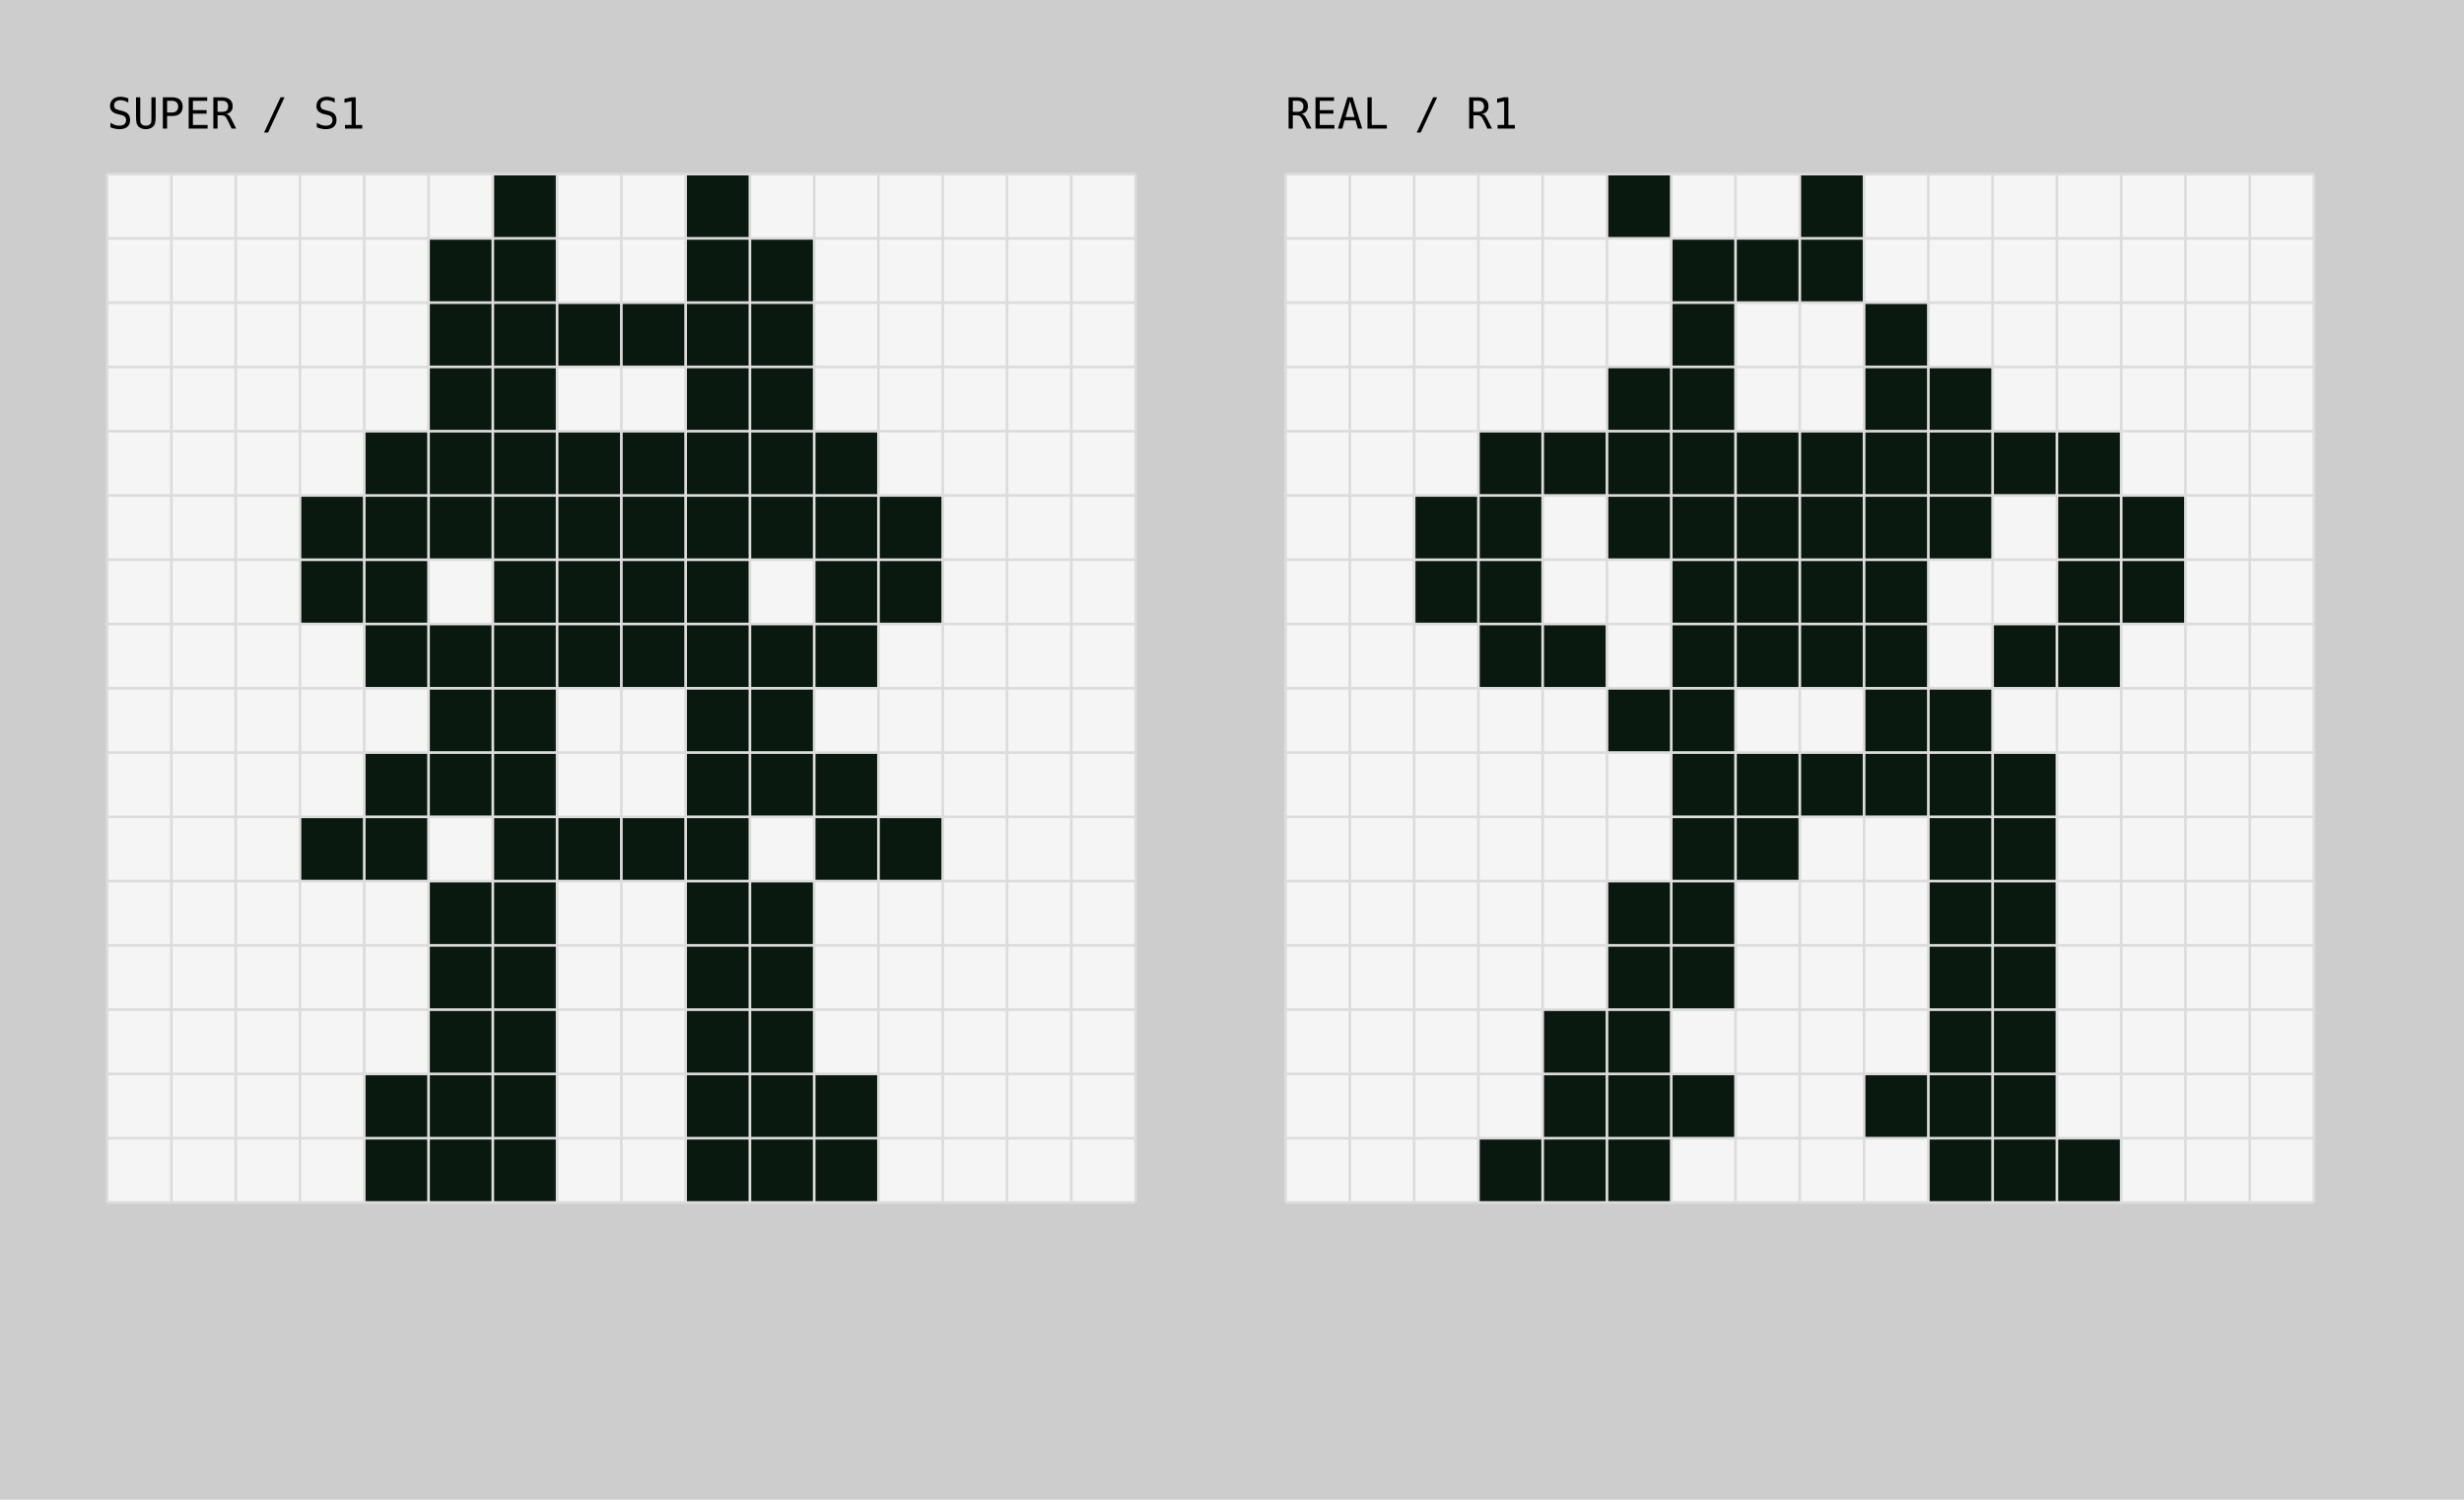
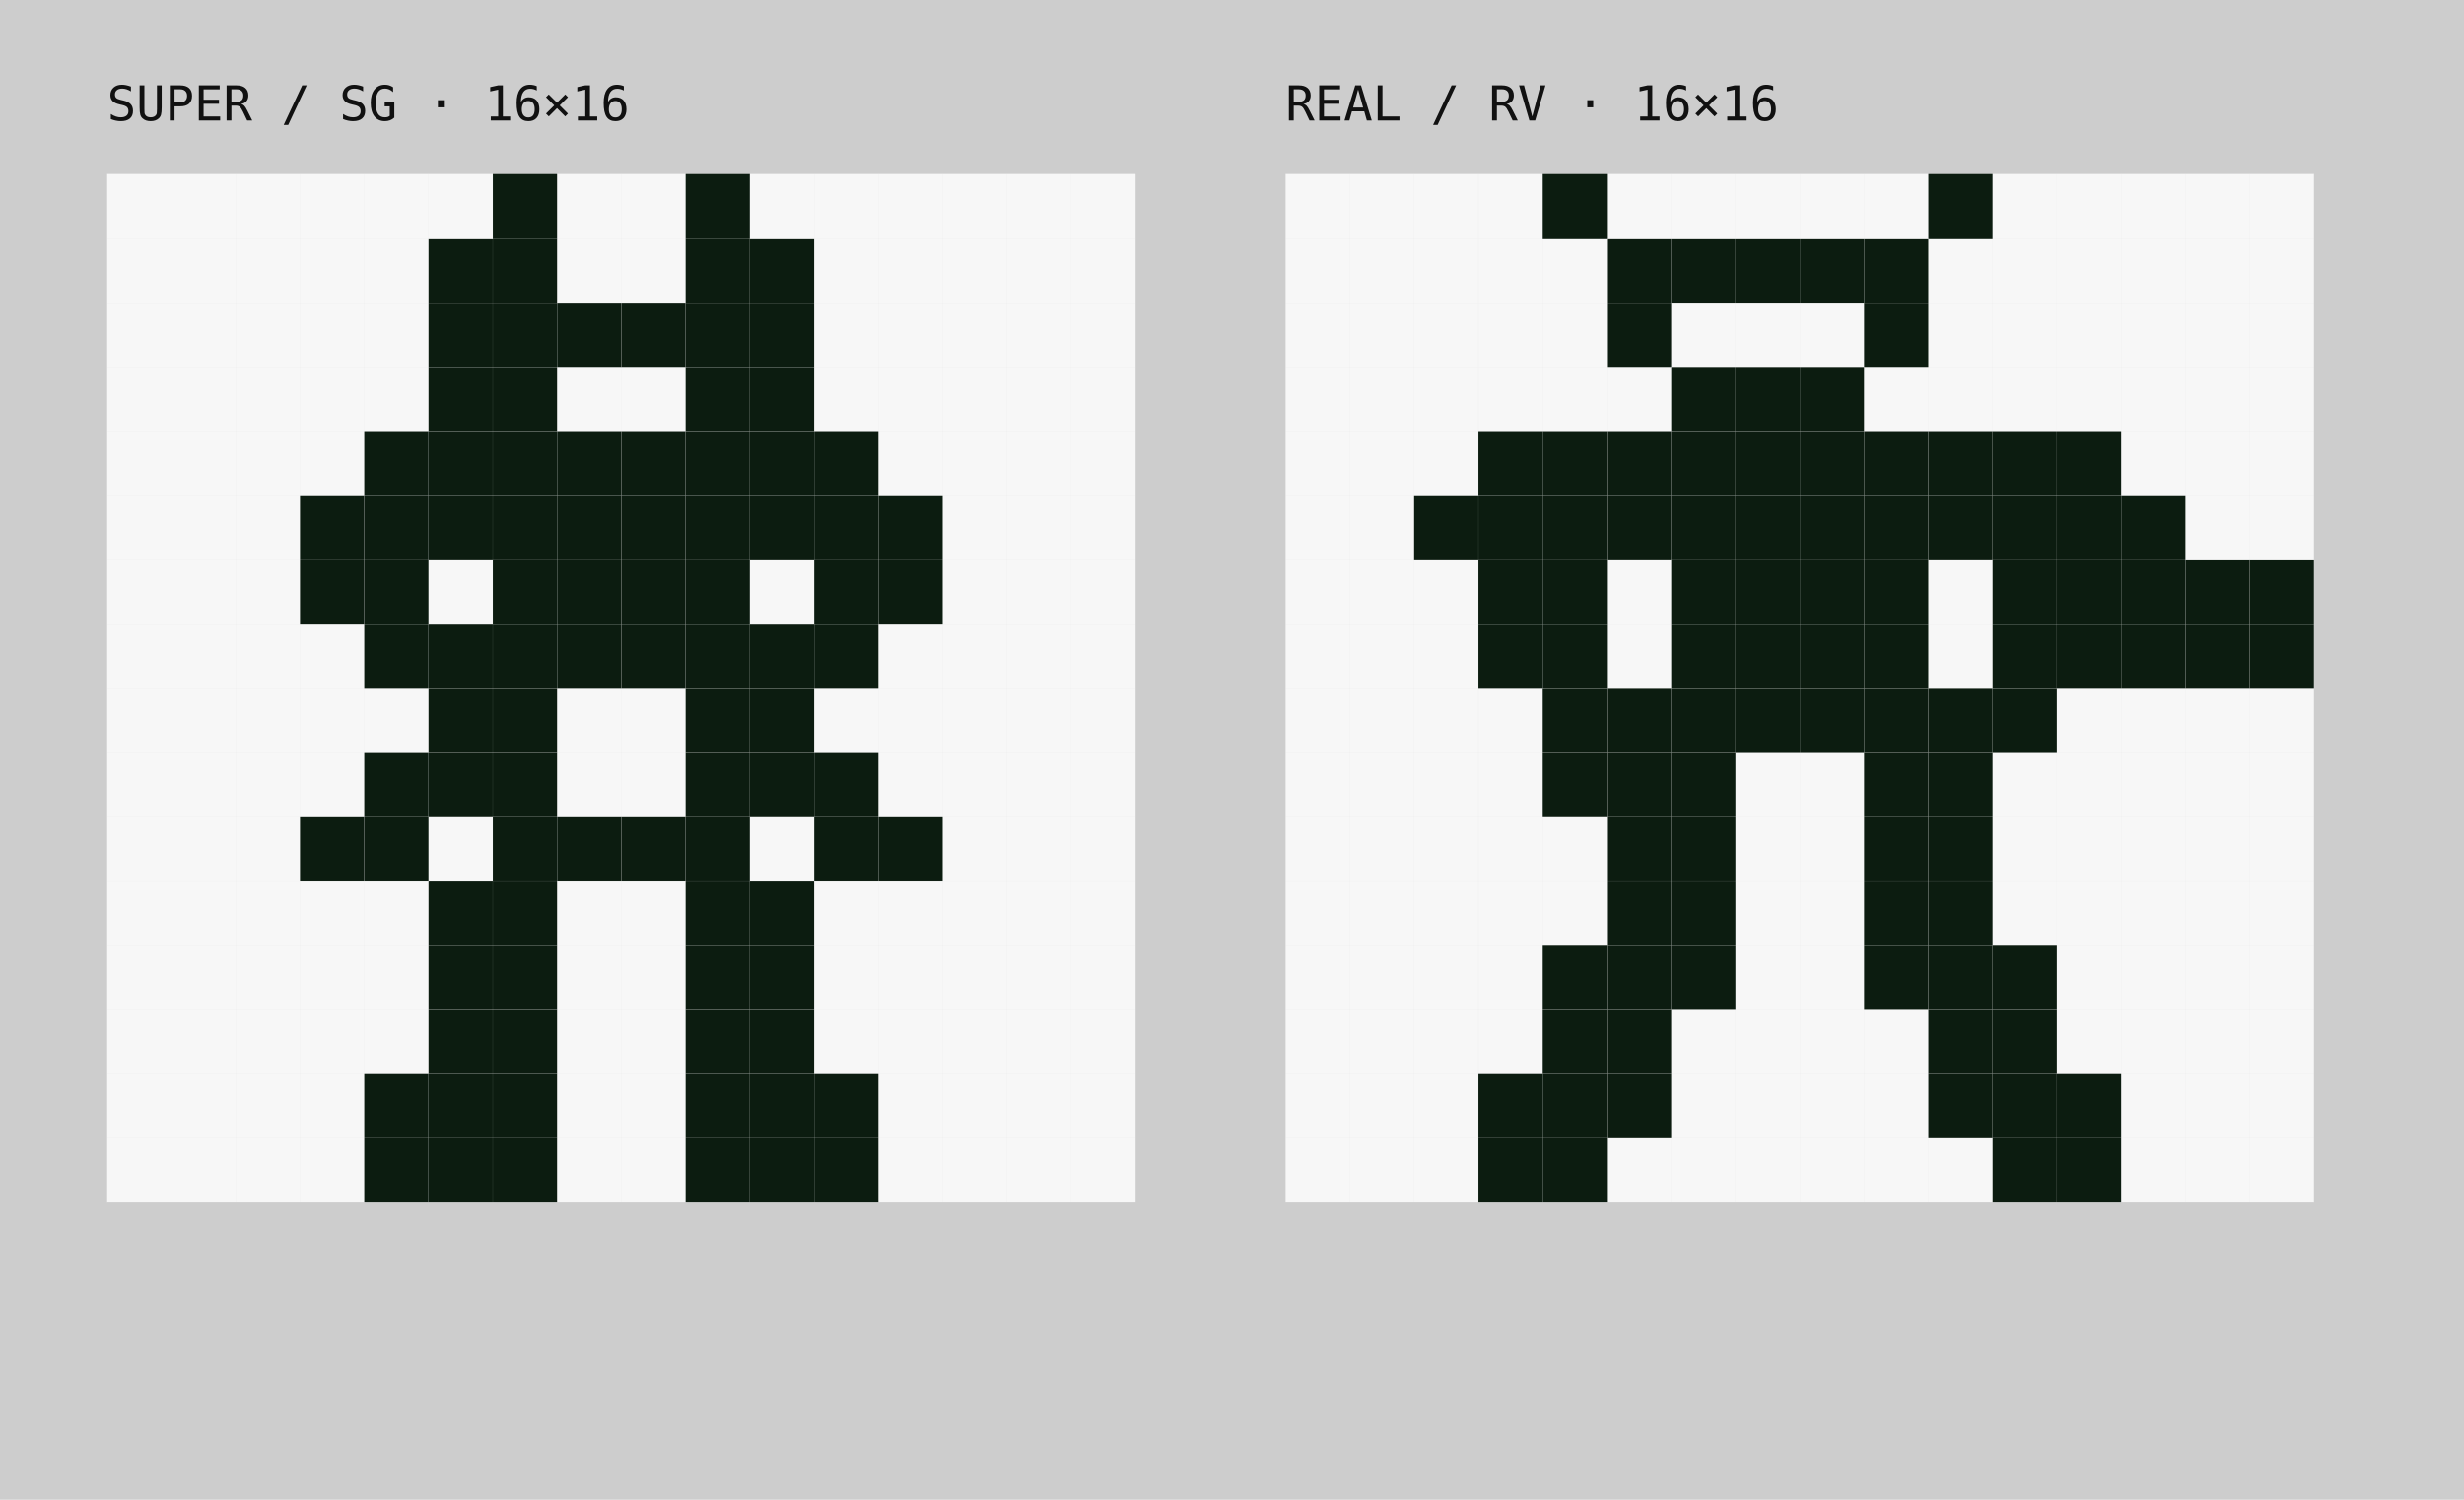
<svg xmlns="http://www.w3.org/2000/svg" width="920" height="560" viewBox="0 0 920 560">
  <rect width="920" height="560" fill="#cdcdcd" />
-   <text x="40" y="48" font-family="monospace" font-size="16">SUPER / S1</text>
-   <rect x="40" y="65" width="384" height="384" fill="#f5f5f5" />
-   <rect x="184" y="65" width="24" height="24" fill="#0a190f" />
-   <rect x="256" y="65" width="24" height="24" fill="#0a190f" />
-   <rect x="160" y="89" width="24" height="24" fill="#0a190f" />
-   <rect x="184" y="89" width="24" height="24" fill="#0a190f" />
-   <rect x="256" y="89" width="24" height="24" fill="#0a190f" />
-   <rect x="280" y="89" width="24" height="24" fill="#0a190f" />
-   <rect x="160" y="113" width="24" height="24" fill="#0a190f" />
-   <rect x="184" y="113" width="24" height="24" fill="#0a190f" />
-   <rect x="208" y="113" width="24" height="24" fill="#0a190f" />
-   <rect x="232" y="113" width="24" height="24" fill="#0a190f" />
-   <rect x="256" y="113" width="24" height="24" fill="#0a190f" />
-   <rect x="280" y="113" width="24" height="24" fill="#0a190f" />
-   <rect x="160" y="137" width="24" height="24" fill="#0a190f" />
-   <rect x="184" y="137" width="24" height="24" fill="#0a190f" />
-   <rect x="256" y="137" width="24" height="24" fill="#0a190f" />
-   <rect x="280" y="137" width="24" height="24" fill="#0a190f" />
-   <rect x="136" y="161" width="24" height="24" fill="#0a190f" />
-   <rect x="160" y="161" width="24" height="24" fill="#0a190f" />
-   <rect x="184" y="161" width="24" height="24" fill="#0a190f" />
-   <rect x="208" y="161" width="24" height="24" fill="#0a190f" />
-   <rect x="232" y="161" width="24" height="24" fill="#0a190f" />
-   <rect x="256" y="161" width="24" height="24" fill="#0a190f" />
-   <rect x="280" y="161" width="24" height="24" fill="#0a190f" />
-   <rect x="304" y="161" width="24" height="24" fill="#0a190f" />
-   <rect x="112" y="185" width="24" height="24" fill="#0a190f" />
-   <rect x="136" y="185" width="24" height="24" fill="#0a190f" />
-   <rect x="160" y="185" width="24" height="24" fill="#0a190f" />
-   <rect x="184" y="185" width="24" height="24" fill="#0a190f" />
-   <rect x="208" y="185" width="24" height="24" fill="#0a190f" />
-   <rect x="232" y="185" width="24" height="24" fill="#0a190f" />
-   <rect x="256" y="185" width="24" height="24" fill="#0a190f" />
-   <rect x="280" y="185" width="24" height="24" fill="#0a190f" />
-   <rect x="304" y="185" width="24" height="24" fill="#0a190f" />
-   <rect x="328" y="185" width="24" height="24" fill="#0a190f" />
-   <rect x="112" y="209" width="24" height="24" fill="#0a190f" />
-   <rect x="136" y="209" width="24" height="24" fill="#0a190f" />
-   <rect x="184" y="209" width="24" height="24" fill="#0a190f" />
-   <rect x="208" y="209" width="24" height="24" fill="#0a190f" />
-   <rect x="232" y="209" width="24" height="24" fill="#0a190f" />
-   <rect x="256" y="209" width="24" height="24" fill="#0a190f" />
-   <rect x="304" y="209" width="24" height="24" fill="#0a190f" />
-   <rect x="328" y="209" width="24" height="24" fill="#0a190f" />
-   <rect x="136" y="233" width="24" height="24" fill="#0a190f" />
-   <rect x="160" y="233" width="24" height="24" fill="#0a190f" />
-   <rect x="184" y="233" width="24" height="24" fill="#0a190f" />
-   <rect x="208" y="233" width="24" height="24" fill="#0a190f" />
-   <rect x="232" y="233" width="24" height="24" fill="#0a190f" />
-   <rect x="256" y="233" width="24" height="24" fill="#0a190f" />
-   <rect x="280" y="233" width="24" height="24" fill="#0a190f" />
-   <rect x="304" y="233" width="24" height="24" fill="#0a190f" />
-   <rect x="160" y="257" width="24" height="24" fill="#0a190f" />
-   <rect x="184" y="257" width="24" height="24" fill="#0a190f" />
-   <rect x="256" y="257" width="24" height="24" fill="#0a190f" />
-   <rect x="280" y="257" width="24" height="24" fill="#0a190f" />
-   <rect x="136" y="281" width="24" height="24" fill="#0a190f" />
-   <rect x="160" y="281" width="24" height="24" fill="#0a190f" />
-   <rect x="184" y="281" width="24" height="24" fill="#0a190f" />
-   <rect x="256" y="281" width="24" height="24" fill="#0a190f" />
-   <rect x="280" y="281" width="24" height="24" fill="#0a190f" />
-   <rect x="304" y="281" width="24" height="24" fill="#0a190f" />
-   <rect x="112" y="305" width="24" height="24" fill="#0a190f" />
-   <rect x="136" y="305" width="24" height="24" fill="#0a190f" />
-   <rect x="184" y="305" width="24" height="24" fill="#0a190f" />
-   <rect x="208" y="305" width="24" height="24" fill="#0a190f" />
-   <rect x="232" y="305" width="24" height="24" fill="#0a190f" />
-   <rect x="256" y="305" width="24" height="24" fill="#0a190f" />
-   <rect x="304" y="305" width="24" height="24" fill="#0a190f" />
-   <rect x="328" y="305" width="24" height="24" fill="#0a190f" />
-   <rect x="160" y="329" width="24" height="24" fill="#0a190f" />
-   <rect x="184" y="329" width="24" height="24" fill="#0a190f" />
-   <rect x="256" y="329" width="24" height="24" fill="#0a190f" />
-   <rect x="280" y="329" width="24" height="24" fill="#0a190f" />
-   <rect x="160" y="353" width="24" height="24" fill="#0a190f" />
-   <rect x="184" y="353" width="24" height="24" fill="#0a190f" />
-   <rect x="256" y="353" width="24" height="24" fill="#0a190f" />
-   <rect x="280" y="353" width="24" height="24" fill="#0a190f" />
-   <rect x="160" y="377" width="24" height="24" fill="#0a190f" />
-   <rect x="184" y="377" width="24" height="24" fill="#0a190f" />
-   <rect x="256" y="377" width="24" height="24" fill="#0a190f" />
-   <rect x="280" y="377" width="24" height="24" fill="#0a190f" />
-   <rect x="136" y="401" width="24" height="24" fill="#0a190f" />
-   <rect x="160" y="401" width="24" height="24" fill="#0a190f" />
-   <rect x="184" y="401" width="24" height="24" fill="#0a190f" />
-   <rect x="256" y="401" width="24" height="24" fill="#0a190f" />
-   <rect x="280" y="401" width="24" height="24" fill="#0a190f" />
-   <rect x="304" y="401" width="24" height="24" fill="#0a190f" />
-   <rect x="136" y="425" width="24" height="24" fill="#0a190f" />
-   <rect x="160" y="425" width="24" height="24" fill="#0a190f" />
-   <rect x="184" y="425" width="24" height="24" fill="#0a190f" />
-   <rect x="256" y="425" width="24" height="24" fill="#0a190f" />
-   <rect x="280" y="425" width="24" height="24" fill="#0a190f" />
-   <rect x="304" y="425" width="24" height="24" fill="#0a190f" />
-   <path d="M40 65v384" stroke="#dcdcdc" />
-   <path d="M40 65h384" stroke="#dcdcdc" />
-   <path d="M64 65v384" stroke="#dcdcdc" />
-   <path d="M40 89h384" stroke="#dcdcdc" />
-   <path d="M88 65v384" stroke="#dcdcdc" />
-   <path d="M40 113h384" stroke="#dcdcdc" />
-   <path d="M112 65v384" stroke="#dcdcdc" />
-   <path d="M40 137h384" stroke="#dcdcdc" />
-   <path d="M136 65v384" stroke="#dcdcdc" />
-   <path d="M40 161h384" stroke="#dcdcdc" />
-   <path d="M160 65v384" stroke="#dcdcdc" />
-   <path d="M40 185h384" stroke="#dcdcdc" />
-   <path d="M184 65v384" stroke="#dcdcdc" />
-   <path d="M40 209h384" stroke="#dcdcdc" />
-   <path d="M208 65v384" stroke="#dcdcdc" />
-   <path d="M40 233h384" stroke="#dcdcdc" />
-   <path d="M232 65v384" stroke="#dcdcdc" />
-   <path d="M40 257h384" stroke="#dcdcdc" />
-   <path d="M256 65v384" stroke="#dcdcdc" />
-   <path d="M40 281h384" stroke="#dcdcdc" />
-   <path d="M280 65v384" stroke="#dcdcdc" />
-   <path d="M40 305h384" stroke="#dcdcdc" />
-   <path d="M304 65v384" stroke="#dcdcdc" />
-   <path d="M40 329h384" stroke="#dcdcdc" />
-   <path d="M328 65v384" stroke="#dcdcdc" />
-   <path d="M40 353h384" stroke="#dcdcdc" />
-   <path d="M352 65v384" stroke="#dcdcdc" />
-   <path d="M40 377h384" stroke="#dcdcdc" />
-   <path d="M376 65v384" stroke="#dcdcdc" />
-   <path d="M40 401h384" stroke="#dcdcdc" />
-   <path d="M400 65v384" stroke="#dcdcdc" />
-   <path d="M40 425h384" stroke="#dcdcdc" />
-   <path d="M424 65v384" stroke="#dcdcdc" />
-   <path d="M40 449h384" stroke="#dcdcdc" />
-   <text x="480" y="48" font-family="monospace" font-size="16">REAL / R1</text>
-   <rect x="480" y="65" width="384" height="384" fill="#f5f5f5" />
-   <rect x="600" y="65" width="24" height="24" fill="#0a190f" />
-   <rect x="672" y="65" width="24" height="24" fill="#0a190f" />
-   <rect x="624" y="89" width="24" height="24" fill="#0a190f" />
-   <rect x="648" y="89" width="24" height="24" fill="#0a190f" />
-   <rect x="672" y="89" width="24" height="24" fill="#0a190f" />
-   <rect x="624" y="113" width="24" height="24" fill="#0a190f" />
-   <rect x="696" y="113" width="24" height="24" fill="#0a190f" />
-   <rect x="600" y="137" width="24" height="24" fill="#0a190f" />
-   <rect x="624" y="137" width="24" height="24" fill="#0a190f" />
-   <rect x="696" y="137" width="24" height="24" fill="#0a190f" />
-   <rect x="720" y="137" width="24" height="24" fill="#0a190f" />
-   <rect x="552" y="161" width="24" height="24" fill="#0a190f" />
-   <rect x="576" y="161" width="24" height="24" fill="#0a190f" />
-   <rect x="600" y="161" width="24" height="24" fill="#0a190f" />
-   <rect x="624" y="161" width="24" height="24" fill="#0a190f" />
-   <rect x="648" y="161" width="24" height="24" fill="#0a190f" />
-   <rect x="672" y="161" width="24" height="24" fill="#0a190f" />
-   <rect x="696" y="161" width="24" height="24" fill="#0a190f" />
-   <rect x="720" y="161" width="24" height="24" fill="#0a190f" />
-   <rect x="744" y="161" width="24" height="24" fill="#0a190f" />
-   <rect x="768" y="161" width="24" height="24" fill="#0a190f" />
-   <rect x="528" y="185" width="24" height="24" fill="#0a190f" />
-   <rect x="552" y="185" width="24" height="24" fill="#0a190f" />
-   <rect x="600" y="185" width="24" height="24" fill="#0a190f" />
-   <rect x="624" y="185" width="24" height="24" fill="#0a190f" />
-   <rect x="648" y="185" width="24" height="24" fill="#0a190f" />
-   <rect x="672" y="185" width="24" height="24" fill="#0a190f" />
-   <rect x="696" y="185" width="24" height="24" fill="#0a190f" />
-   <rect x="720" y="185" width="24" height="24" fill="#0a190f" />
-   <rect x="768" y="185" width="24" height="24" fill="#0a190f" />
-   <rect x="792" y="185" width="24" height="24" fill="#0a190f" />
-   <rect x="528" y="209" width="24" height="24" fill="#0a190f" />
-   <rect x="552" y="209" width="24" height="24" fill="#0a190f" />
-   <rect x="624" y="209" width="24" height="24" fill="#0a190f" />
-   <rect x="648" y="209" width="24" height="24" fill="#0a190f" />
-   <rect x="672" y="209" width="24" height="24" fill="#0a190f" />
-   <rect x="696" y="209" width="24" height="24" fill="#0a190f" />
-   <rect x="768" y="209" width="24" height="24" fill="#0a190f" />
-   <rect x="792" y="209" width="24" height="24" fill="#0a190f" />
-   <rect x="552" y="233" width="24" height="24" fill="#0a190f" />
-   <rect x="576" y="233" width="24" height="24" fill="#0a190f" />
-   <rect x="624" y="233" width="24" height="24" fill="#0a190f" />
-   <rect x="648" y="233" width="24" height="24" fill="#0a190f" />
-   <rect x="672" y="233" width="24" height="24" fill="#0a190f" />
-   <rect x="696" y="233" width="24" height="24" fill="#0a190f" />
-   <rect x="744" y="233" width="24" height="24" fill="#0a190f" />
-   <rect x="768" y="233" width="24" height="24" fill="#0a190f" />
-   <rect x="600" y="257" width="24" height="24" fill="#0a190f" />
-   <rect x="624" y="257" width="24" height="24" fill="#0a190f" />
-   <rect x="696" y="257" width="24" height="24" fill="#0a190f" />
-   <rect x="720" y="257" width="24" height="24" fill="#0a190f" />
-   <rect x="624" y="281" width="24" height="24" fill="#0a190f" />
-   <rect x="648" y="281" width="24" height="24" fill="#0a190f" />
-   <rect x="672" y="281" width="24" height="24" fill="#0a190f" />
-   <rect x="696" y="281" width="24" height="24" fill="#0a190f" />
-   <rect x="720" y="281" width="24" height="24" fill="#0a190f" />
-   <rect x="744" y="281" width="24" height="24" fill="#0a190f" />
-   <rect x="624" y="305" width="24" height="24" fill="#0a190f" />
-   <rect x="648" y="305" width="24" height="24" fill="#0a190f" />
-   <rect x="720" y="305" width="24" height="24" fill="#0a190f" />
-   <rect x="744" y="305" width="24" height="24" fill="#0a190f" />
-   <rect x="600" y="329" width="24" height="24" fill="#0a190f" />
-   <rect x="624" y="329" width="24" height="24" fill="#0a190f" />
-   <rect x="720" y="329" width="24" height="24" fill="#0a190f" />
-   <rect x="744" y="329" width="24" height="24" fill="#0a190f" />
-   <rect x="600" y="353" width="24" height="24" fill="#0a190f" />
-   <rect x="624" y="353" width="24" height="24" fill="#0a190f" />
-   <rect x="720" y="353" width="24" height="24" fill="#0a190f" />
-   <rect x="744" y="353" width="24" height="24" fill="#0a190f" />
-   <rect x="576" y="377" width="24" height="24" fill="#0a190f" />
-   <rect x="600" y="377" width="24" height="24" fill="#0a190f" />
-   <rect x="720" y="377" width="24" height="24" fill="#0a190f" />
-   <rect x="744" y="377" width="24" height="24" fill="#0a190f" />
-   <rect x="576" y="401" width="24" height="24" fill="#0a190f" />
-   <rect x="600" y="401" width="24" height="24" fill="#0a190f" />
-   <rect x="624" y="401" width="24" height="24" fill="#0a190f" />
-   <rect x="696" y="401" width="24" height="24" fill="#0a190f" />
-   <rect x="720" y="401" width="24" height="24" fill="#0a190f" />
-   <rect x="744" y="401" width="24" height="24" fill="#0a190f" />
-   <rect x="552" y="425" width="24" height="24" fill="#0a190f" />
-   <rect x="576" y="425" width="24" height="24" fill="#0a190f" />
-   <rect x="600" y="425" width="24" height="24" fill="#0a190f" />
-   <rect x="720" y="425" width="24" height="24" fill="#0a190f" />
-   <rect x="744" y="425" width="24" height="24" fill="#0a190f" />
-   <rect x="768" y="425" width="24" height="24" fill="#0a190f" />
-   <path d="M480 65v384" stroke="#dcdcdc" />
-   <path d="M480 65h384" stroke="#dcdcdc" />
-   <path d="M504 65v384" stroke="#dcdcdc" />
-   <path d="M480 89h384" stroke="#dcdcdc" />
-   <path d="M528 65v384" stroke="#dcdcdc" />
-   <path d="M480 113h384" stroke="#dcdcdc" />
-   <path d="M552 65v384" stroke="#dcdcdc" />
-   <path d="M480 137h384" stroke="#dcdcdc" />
-   <path d="M576 65v384" stroke="#dcdcdc" />
-   <path d="M480 161h384" stroke="#dcdcdc" />
-   <path d="M600 65v384" stroke="#dcdcdc" />
-   <path d="M480 185h384" stroke="#dcdcdc" />
-   <path d="M624 65v384" stroke="#dcdcdc" />
-   <path d="M480 209h384" stroke="#dcdcdc" />
-   <path d="M648 65v384" stroke="#dcdcdc" />
-   <path d="M480 233h384" stroke="#dcdcdc" />
-   <path d="M672 65v384" stroke="#dcdcdc" />
-   <path d="M480 257h384" stroke="#dcdcdc" />
-   <path d="M696 65v384" stroke="#dcdcdc" />
-   <path d="M480 281h384" stroke="#dcdcdc" />
-   <path d="M720 65v384" stroke="#dcdcdc" />
-   <path d="M480 305h384" stroke="#dcdcdc" />
-   <path d="M744 65v384" stroke="#dcdcdc" />
-   <path d="M480 329h384" stroke="#dcdcdc" />
-   <path d="M768 65v384" stroke="#dcdcdc" />
-   <path d="M480 353h384" stroke="#dcdcdc" />
-   <path d="M792 65v384" stroke="#dcdcdc" />
-   <path d="M480 377h384" stroke="#dcdcdc" />
-   <path d="M816 65v384" stroke="#dcdcdc" />
-   <path d="M480 401h384" stroke="#dcdcdc" />
-   <path d="M840 65v384" stroke="#dcdcdc" />
-   <path d="M480 425h384" stroke="#dcdcdc" />
-   <path d="M864 65v384" stroke="#dcdcdc" />
-   <path d="M480 449h384" stroke="#dcdcdc" />
+   <style>text{font-family:monospace;font-size:18px;fill:#111}</style>
+   <text x="40" y="45">SUPER / SG · 16×16</text>
+   <rect x="40" y="65" width="384" height="384" fill="#f7f7f7" />
+   <rect x="184" y="65" width="24" height="24" fill="#0c1c10" />
+   <rect x="256" y="65" width="24" height="24" fill="#0c1c10" />
+   <rect x="160" y="89" width="24" height="24" fill="#0c1c10" />
+   <rect x="184" y="89" width="24" height="24" fill="#0c1c10" />
+   <rect x="256" y="89" width="24" height="24" fill="#0c1c10" />
+   <rect x="280" y="89" width="24" height="24" fill="#0c1c10" />
+   <rect x="160" y="113" width="24" height="24" fill="#0c1c10" />
+   <rect x="184" y="113" width="24" height="24" fill="#0c1c10" />
+   <rect x="208" y="113" width="24" height="24" fill="#0c1c10" />
+   <rect x="232" y="113" width="24" height="24" fill="#0c1c10" />
+   <rect x="256" y="113" width="24" height="24" fill="#0c1c10" />
+   <rect x="280" y="113" width="24" height="24" fill="#0c1c10" />
+   <rect x="160" y="137" width="24" height="24" fill="#0c1c10" />
+   <rect x="184" y="137" width="24" height="24" fill="#0c1c10" />
+   <rect x="256" y="137" width="24" height="24" fill="#0c1c10" />
+   <rect x="280" y="137" width="24" height="24" fill="#0c1c10" />
+   <rect x="136" y="161" width="24" height="24" fill="#0c1c10" />
+   <rect x="160" y="161" width="24" height="24" fill="#0c1c10" />
+   <rect x="184" y="161" width="24" height="24" fill="#0c1c10" />
+   <rect x="208" y="161" width="24" height="24" fill="#0c1c10" />
+   <rect x="232" y="161" width="24" height="24" fill="#0c1c10" />
+   <rect x="256" y="161" width="24" height="24" fill="#0c1c10" />
+   <rect x="280" y="161" width="24" height="24" fill="#0c1c10" />
+   <rect x="304" y="161" width="24" height="24" fill="#0c1c10" />
+   <rect x="112" y="185" width="24" height="24" fill="#0c1c10" />
+   <rect x="136" y="185" width="24" height="24" fill="#0c1c10" />
+   <rect x="160" y="185" width="24" height="24" fill="#0c1c10" />
+   <rect x="184" y="185" width="24" height="24" fill="#0c1c10" />
+   <rect x="208" y="185" width="24" height="24" fill="#0c1c10" />
+   <rect x="232" y="185" width="24" height="24" fill="#0c1c10" />
+   <rect x="256" y="185" width="24" height="24" fill="#0c1c10" />
+   <rect x="280" y="185" width="24" height="24" fill="#0c1c10" />
+   <rect x="304" y="185" width="24" height="24" fill="#0c1c10" />
+   <rect x="328" y="185" width="24" height="24" fill="#0c1c10" />
+   <rect x="112" y="209" width="24" height="24" fill="#0c1c10" />
+   <rect x="136" y="209" width="24" height="24" fill="#0c1c10" />
+   <rect x="184" y="209" width="24" height="24" fill="#0c1c10" />
+   <rect x="208" y="209" width="24" height="24" fill="#0c1c10" />
+   <rect x="232" y="209" width="24" height="24" fill="#0c1c10" />
+   <rect x="256" y="209" width="24" height="24" fill="#0c1c10" />
+   <rect x="304" y="209" width="24" height="24" fill="#0c1c10" />
+   <rect x="328" y="209" width="24" height="24" fill="#0c1c10" />
+   <rect x="136" y="233" width="24" height="24" fill="#0c1c10" />
+   <rect x="160" y="233" width="24" height="24" fill="#0c1c10" />
+   <rect x="184" y="233" width="24" height="24" fill="#0c1c10" />
+   <rect x="208" y="233" width="24" height="24" fill="#0c1c10" />
+   <rect x="232" y="233" width="24" height="24" fill="#0c1c10" />
+   <rect x="256" y="233" width="24" height="24" fill="#0c1c10" />
+   <rect x="280" y="233" width="24" height="24" fill="#0c1c10" />
+   <rect x="304" y="233" width="24" height="24" fill="#0c1c10" />
+   <rect x="160" y="257" width="24" height="24" fill="#0c1c10" />
+   <rect x="184" y="257" width="24" height="24" fill="#0c1c10" />
+   <rect x="256" y="257" width="24" height="24" fill="#0c1c10" />
+   <rect x="280" y="257" width="24" height="24" fill="#0c1c10" />
+   <rect x="136" y="281" width="24" height="24" fill="#0c1c10" />
+   <rect x="160" y="281" width="24" height="24" fill="#0c1c10" />
+   <rect x="184" y="281" width="24" height="24" fill="#0c1c10" />
+   <rect x="256" y="281" width="24" height="24" fill="#0c1c10" />
+   <rect x="280" y="281" width="24" height="24" fill="#0c1c10" />
+   <rect x="304" y="281" width="24" height="24" fill="#0c1c10" />
+   <rect x="112" y="305" width="24" height="24" fill="#0c1c10" />
+   <rect x="136" y="305" width="24" height="24" fill="#0c1c10" />
+   <rect x="184" y="305" width="24" height="24" fill="#0c1c10" />
+   <rect x="208" y="305" width="24" height="24" fill="#0c1c10" />
+   <rect x="232" y="305" width="24" height="24" fill="#0c1c10" />
+   <rect x="256" y="305" width="24" height="24" fill="#0c1c10" />
+   <rect x="304" y="305" width="24" height="24" fill="#0c1c10" />
+   <rect x="328" y="305" width="24" height="24" fill="#0c1c10" />
+   <rect x="160" y="329" width="24" height="24" fill="#0c1c10" />
+   <rect x="184" y="329" width="24" height="24" fill="#0c1c10" />
+   <rect x="256" y="329" width="24" height="24" fill="#0c1c10" />
+   <rect x="280" y="329" width="24" height="24" fill="#0c1c10" />
+   <rect x="160" y="353" width="24" height="24" fill="#0c1c10" />
+   <rect x="184" y="353" width="24" height="24" fill="#0c1c10" />
+   <rect x="256" y="353" width="24" height="24" fill="#0c1c10" />
+   <rect x="280" y="353" width="24" height="24" fill="#0c1c10" />
+   <rect x="160" y="377" width="24" height="24" fill="#0c1c10" />
+   <rect x="184" y="377" width="24" height="24" fill="#0c1c10" />
+   <rect x="256" y="377" width="24" height="24" fill="#0c1c10" />
+   <rect x="280" y="377" width="24" height="24" fill="#0c1c10" />
+   <rect x="136" y="401" width="24" height="24" fill="#0c1c10" />
+   <rect x="160" y="401" width="24" height="24" fill="#0c1c10" />
+   <rect x="184" y="401" width="24" height="24" fill="#0c1c10" />
+   <rect x="256" y="401" width="24" height="24" fill="#0c1c10" />
+   <rect x="280" y="401" width="24" height="24" fill="#0c1c10" />
+   <rect x="304" y="401" width="24" height="24" fill="#0c1c10" />
+   <rect x="136" y="425" width="24" height="24" fill="#0c1c10" />
+   <rect x="160" y="425" width="24" height="24" fill="#0c1c10" />
+   <rect x="184" y="425" width="24" height="24" fill="#0c1c10" />
+   <rect x="256" y="425" width="24" height="24" fill="#0c1c10" />
+   <rect x="280" y="425" width="24" height="24" fill="#0c1c10" />
+   <rect x="304" y="425" width="24" height="24" fill="#0c1c10" />
+   <path fill="none" stroke="#d9d9d9" stroke-width=".035" d="M40 65h384v384H40z" />
+   <path fill="none" stroke="#d9d9d9" stroke-width=".035" d="M64 65v384 M40 89h384" />
+   <path fill="none" stroke="#d9d9d9" stroke-width=".035" d="M88 65v384 M40 113h384" />
+   <path fill="none" stroke="#d9d9d9" stroke-width=".035" d="M112 65v384 M40 137h384" />
+   <path fill="none" stroke="#d9d9d9" stroke-width=".035" d="M136 65v384 M40 161h384" />
+   <path fill="none" stroke="#d9d9d9" stroke-width=".035" d="M160 65v384 M40 185h384" />
+   <path fill="none" stroke="#d9d9d9" stroke-width=".035" d="M184 65v384 M40 209h384" />
+   <path fill="none" stroke="#d9d9d9" stroke-width=".035" d="M208 65v384 M40 233h384" />
+   <path fill="none" stroke="#d9d9d9" stroke-width=".035" d="M232 65v384 M40 257h384" />
+   <path fill="none" stroke="#d9d9d9" stroke-width=".035" d="M256 65v384 M40 281h384" />
+   <path fill="none" stroke="#d9d9d9" stroke-width=".035" d="M280 65v384 M40 305h384" />
+   <path fill="none" stroke="#d9d9d9" stroke-width=".035" d="M304 65v384 M40 329h384" />
+   <path fill="none" stroke="#d9d9d9" stroke-width=".035" d="M328 65v384 M40 353h384" />
+   <path fill="none" stroke="#d9d9d9" stroke-width=".035" d="M352 65v384 M40 377h384" />
+   <path fill="none" stroke="#d9d9d9" stroke-width=".035" d="M376 65v384 M40 401h384" />
+   <path fill="none" stroke="#d9d9d9" stroke-width=".035" d="M400 65v384 M40 425h384" />
+   <text x="480" y="45">REAL / RV · 16×16</text>
+   <rect x="480" y="65" width="384" height="384" fill="#f7f7f7" />
+   <rect x="576" y="65" width="24" height="24" fill="#0c1c10" />
+   <rect x="720" y="65" width="24" height="24" fill="#0c1c10" />
+   <rect x="600" y="89" width="24" height="24" fill="#0c1c10" />
+   <rect x="624" y="89" width="24" height="24" fill="#0c1c10" />
+   <rect x="648" y="89" width="24" height="24" fill="#0c1c10" />
+   <rect x="672" y="89" width="24" height="24" fill="#0c1c10" />
+   <rect x="696" y="89" width="24" height="24" fill="#0c1c10" />
+   <rect x="600" y="113" width="24" height="24" fill="#0c1c10" />
+   <rect x="696" y="113" width="24" height="24" fill="#0c1c10" />
+   <rect x="624" y="137" width="24" height="24" fill="#0c1c10" />
+   <rect x="648" y="137" width="24" height="24" fill="#0c1c10" />
+   <rect x="672" y="137" width="24" height="24" fill="#0c1c10" />
+   <rect x="552" y="161" width="24" height="24" fill="#0c1c10" />
+   <rect x="576" y="161" width="24" height="24" fill="#0c1c10" />
+   <rect x="600" y="161" width="24" height="24" fill="#0c1c10" />
+   <rect x="624" y="161" width="24" height="24" fill="#0c1c10" />
+   <rect x="648" y="161" width="24" height="24" fill="#0c1c10" />
+   <rect x="672" y="161" width="24" height="24" fill="#0c1c10" />
+   <rect x="696" y="161" width="24" height="24" fill="#0c1c10" />
+   <rect x="720" y="161" width="24" height="24" fill="#0c1c10" />
+   <rect x="744" y="161" width="24" height="24" fill="#0c1c10" />
+   <rect x="768" y="161" width="24" height="24" fill="#0c1c10" />
+   <rect x="528" y="185" width="24" height="24" fill="#0c1c10" />
+   <rect x="552" y="185" width="24" height="24" fill="#0c1c10" />
+   <rect x="576" y="185" width="24" height="24" fill="#0c1c10" />
+   <rect x="600" y="185" width="24" height="24" fill="#0c1c10" />
+   <rect x="624" y="185" width="24" height="24" fill="#0c1c10" />
+   <rect x="648" y="185" width="24" height="24" fill="#0c1c10" />
+   <rect x="672" y="185" width="24" height="24" fill="#0c1c10" />
+   <rect x="696" y="185" width="24" height="24" fill="#0c1c10" />
+   <rect x="720" y="185" width="24" height="24" fill="#0c1c10" />
+   <rect x="744" y="185" width="24" height="24" fill="#0c1c10" />
+   <rect x="768" y="185" width="24" height="24" fill="#0c1c10" />
+   <rect x="792" y="185" width="24" height="24" fill="#0c1c10" />
+   <rect x="552" y="209" width="24" height="24" fill="#0c1c10" />
+   <rect x="576" y="209" width="24" height="24" fill="#0c1c10" />
+   <rect x="624" y="209" width="24" height="24" fill="#0c1c10" />
+   <rect x="648" y="209" width="24" height="24" fill="#0c1c10" />
+   <rect x="672" y="209" width="24" height="24" fill="#0c1c10" />
+   <rect x="696" y="209" width="24" height="24" fill="#0c1c10" />
+   <rect x="744" y="209" width="24" height="24" fill="#0c1c10" />
+   <rect x="768" y="209" width="24" height="24" fill="#0c1c10" />
+   <rect x="792" y="209" width="24" height="24" fill="#0c1c10" />
+   <rect x="816" y="209" width="24" height="24" fill="#0c1c10" />
+   <rect x="840" y="209" width="24" height="24" fill="#0c1c10" />
+   <rect x="552" y="233" width="24" height="24" fill="#0c1c10" />
+   <rect x="576" y="233" width="24" height="24" fill="#0c1c10" />
+   <rect x="624" y="233" width="24" height="24" fill="#0c1c10" />
+   <rect x="648" y="233" width="24" height="24" fill="#0c1c10" />
+   <rect x="672" y="233" width="24" height="24" fill="#0c1c10" />
+   <rect x="696" y="233" width="24" height="24" fill="#0c1c10" />
+   <rect x="744" y="233" width="24" height="24" fill="#0c1c10" />
+   <rect x="768" y="233" width="24" height="24" fill="#0c1c10" />
+   <rect x="792" y="233" width="24" height="24" fill="#0c1c10" />
+   <rect x="816" y="233" width="24" height="24" fill="#0c1c10" />
+   <rect x="840" y="233" width="24" height="24" fill="#0c1c10" />
+   <rect x="576" y="257" width="24" height="24" fill="#0c1c10" />
+   <rect x="600" y="257" width="24" height="24" fill="#0c1c10" />
+   <rect x="624" y="257" width="24" height="24" fill="#0c1c10" />
+   <rect x="648" y="257" width="24" height="24" fill="#0c1c10" />
+   <rect x="672" y="257" width="24" height="24" fill="#0c1c10" />
+   <rect x="696" y="257" width="24" height="24" fill="#0c1c10" />
+   <rect x="720" y="257" width="24" height="24" fill="#0c1c10" />
+   <rect x="744" y="257" width="24" height="24" fill="#0c1c10" />
+   <rect x="576" y="281" width="24" height="24" fill="#0c1c10" />
+   <rect x="600" y="281" width="24" height="24" fill="#0c1c10" />
+   <rect x="624" y="281" width="24" height="24" fill="#0c1c10" />
+   <rect x="696" y="281" width="24" height="24" fill="#0c1c10" />
+   <rect x="720" y="281" width="24" height="24" fill="#0c1c10" />
+   <rect x="600" y="305" width="24" height="24" fill="#0c1c10" />
+   <rect x="624" y="305" width="24" height="24" fill="#0c1c10" />
+   <rect x="696" y="305" width="24" height="24" fill="#0c1c10" />
+   <rect x="720" y="305" width="24" height="24" fill="#0c1c10" />
+   <rect x="600" y="329" width="24" height="24" fill="#0c1c10" />
+   <rect x="624" y="329" width="24" height="24" fill="#0c1c10" />
+   <rect x="696" y="329" width="24" height="24" fill="#0c1c10" />
+   <rect x="720" y="329" width="24" height="24" fill="#0c1c10" />
+   <rect x="576" y="353" width="24" height="24" fill="#0c1c10" />
+   <rect x="600" y="353" width="24" height="24" fill="#0c1c10" />
+   <rect x="624" y="353" width="24" height="24" fill="#0c1c10" />
+   <rect x="696" y="353" width="24" height="24" fill="#0c1c10" />
+   <rect x="720" y="353" width="24" height="24" fill="#0c1c10" />
+   <rect x="744" y="353" width="24" height="24" fill="#0c1c10" />
+   <rect x="576" y="377" width="24" height="24" fill="#0c1c10" />
+   <rect x="600" y="377" width="24" height="24" fill="#0c1c10" />
+   <rect x="720" y="377" width="24" height="24" fill="#0c1c10" />
+   <rect x="744" y="377" width="24" height="24" fill="#0c1c10" />
+   <rect x="552" y="401" width="24" height="24" fill="#0c1c10" />
+   <rect x="576" y="401" width="24" height="24" fill="#0c1c10" />
+   <rect x="600" y="401" width="24" height="24" fill="#0c1c10" />
+   <rect x="720" y="401" width="24" height="24" fill="#0c1c10" />
+   <rect x="744" y="401" width="24" height="24" fill="#0c1c10" />
+   <rect x="768" y="401" width="24" height="24" fill="#0c1c10" />
+   <rect x="552" y="425" width="24" height="24" fill="#0c1c10" />
+   <rect x="576" y="425" width="24" height="24" fill="#0c1c10" />
+   <rect x="744" y="425" width="24" height="24" fill="#0c1c10" />
+   <rect x="768" y="425" width="24" height="24" fill="#0c1c10" />
+   <path fill="none" stroke="#d9d9d9" stroke-width=".035" d="M480 65h384v384H480z" />
+   <path fill="none" stroke="#d9d9d9" stroke-width=".035" d="M504 65v384 M480 89h384" />
+   <path fill="none" stroke="#d9d9d9" stroke-width=".035" d="M528 65v384 M480 113h384" />
+   <path fill="none" stroke="#d9d9d9" stroke-width=".035" d="M552 65v384 M480 137h384" />
+   <path fill="none" stroke="#d9d9d9" stroke-width=".035" d="M576 65v384 M480 161h384" />
+   <path fill="none" stroke="#d9d9d9" stroke-width=".035" d="M600 65v384 M480 185h384" />
+   <path fill="none" stroke="#d9d9d9" stroke-width=".035" d="M624 65v384 M480 209h384" />
+   <path fill="none" stroke="#d9d9d9" stroke-width=".035" d="M648 65v384 M480 233h384" />
+   <path fill="none" stroke="#d9d9d9" stroke-width=".035" d="M672 65v384 M480 257h384" />
+   <path fill="none" stroke="#d9d9d9" stroke-width=".035" d="M696 65v384 M480 281h384" />
+   <path fill="none" stroke="#d9d9d9" stroke-width=".035" d="M720 65v384 M480 305h384" />
+   <path fill="none" stroke="#d9d9d9" stroke-width=".035" d="M744 65v384 M480 329h384" />
+   <path fill="none" stroke="#d9d9d9" stroke-width=".035" d="M768 65v384 M480 353h384" />
+   <path fill="none" stroke="#d9d9d9" stroke-width=".035" d="M792 65v384 M480 377h384" />
+   <path fill="none" stroke="#d9d9d9" stroke-width=".035" d="M816 65v384 M480 401h384" />
+   <path fill="none" stroke="#d9d9d9" stroke-width=".035" d="M840 65v384 M480 425h384" />
</svg>
